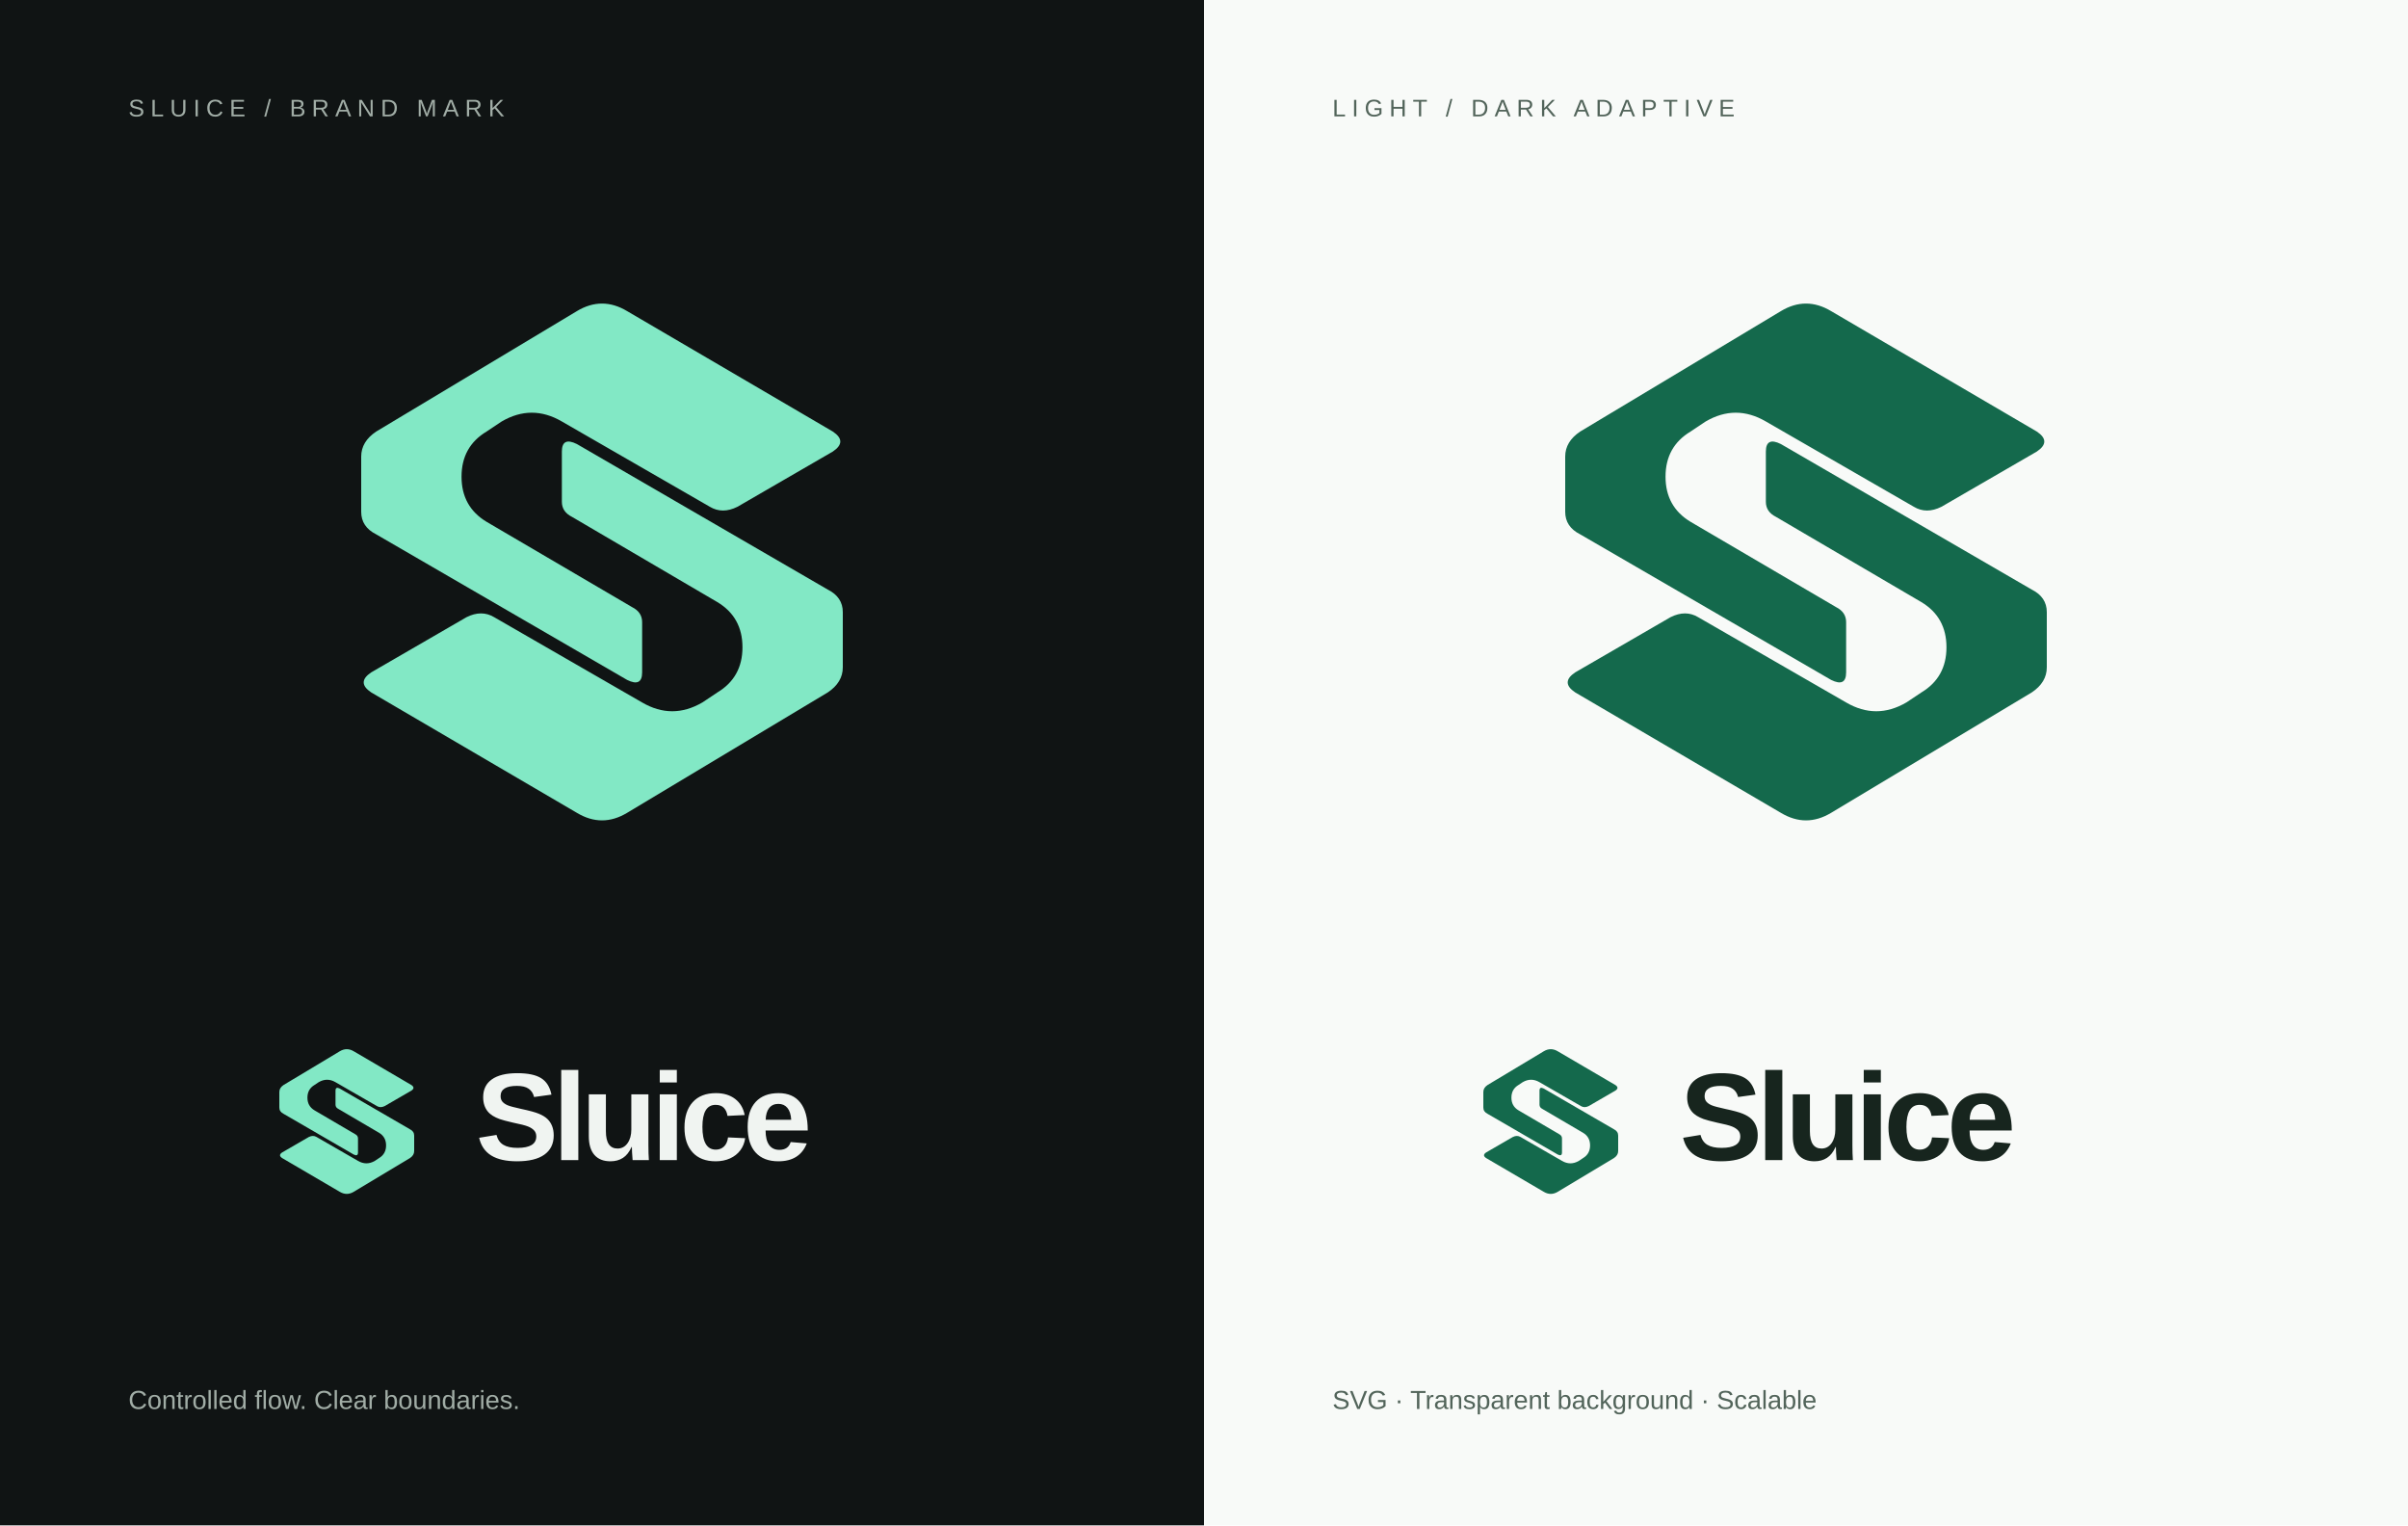
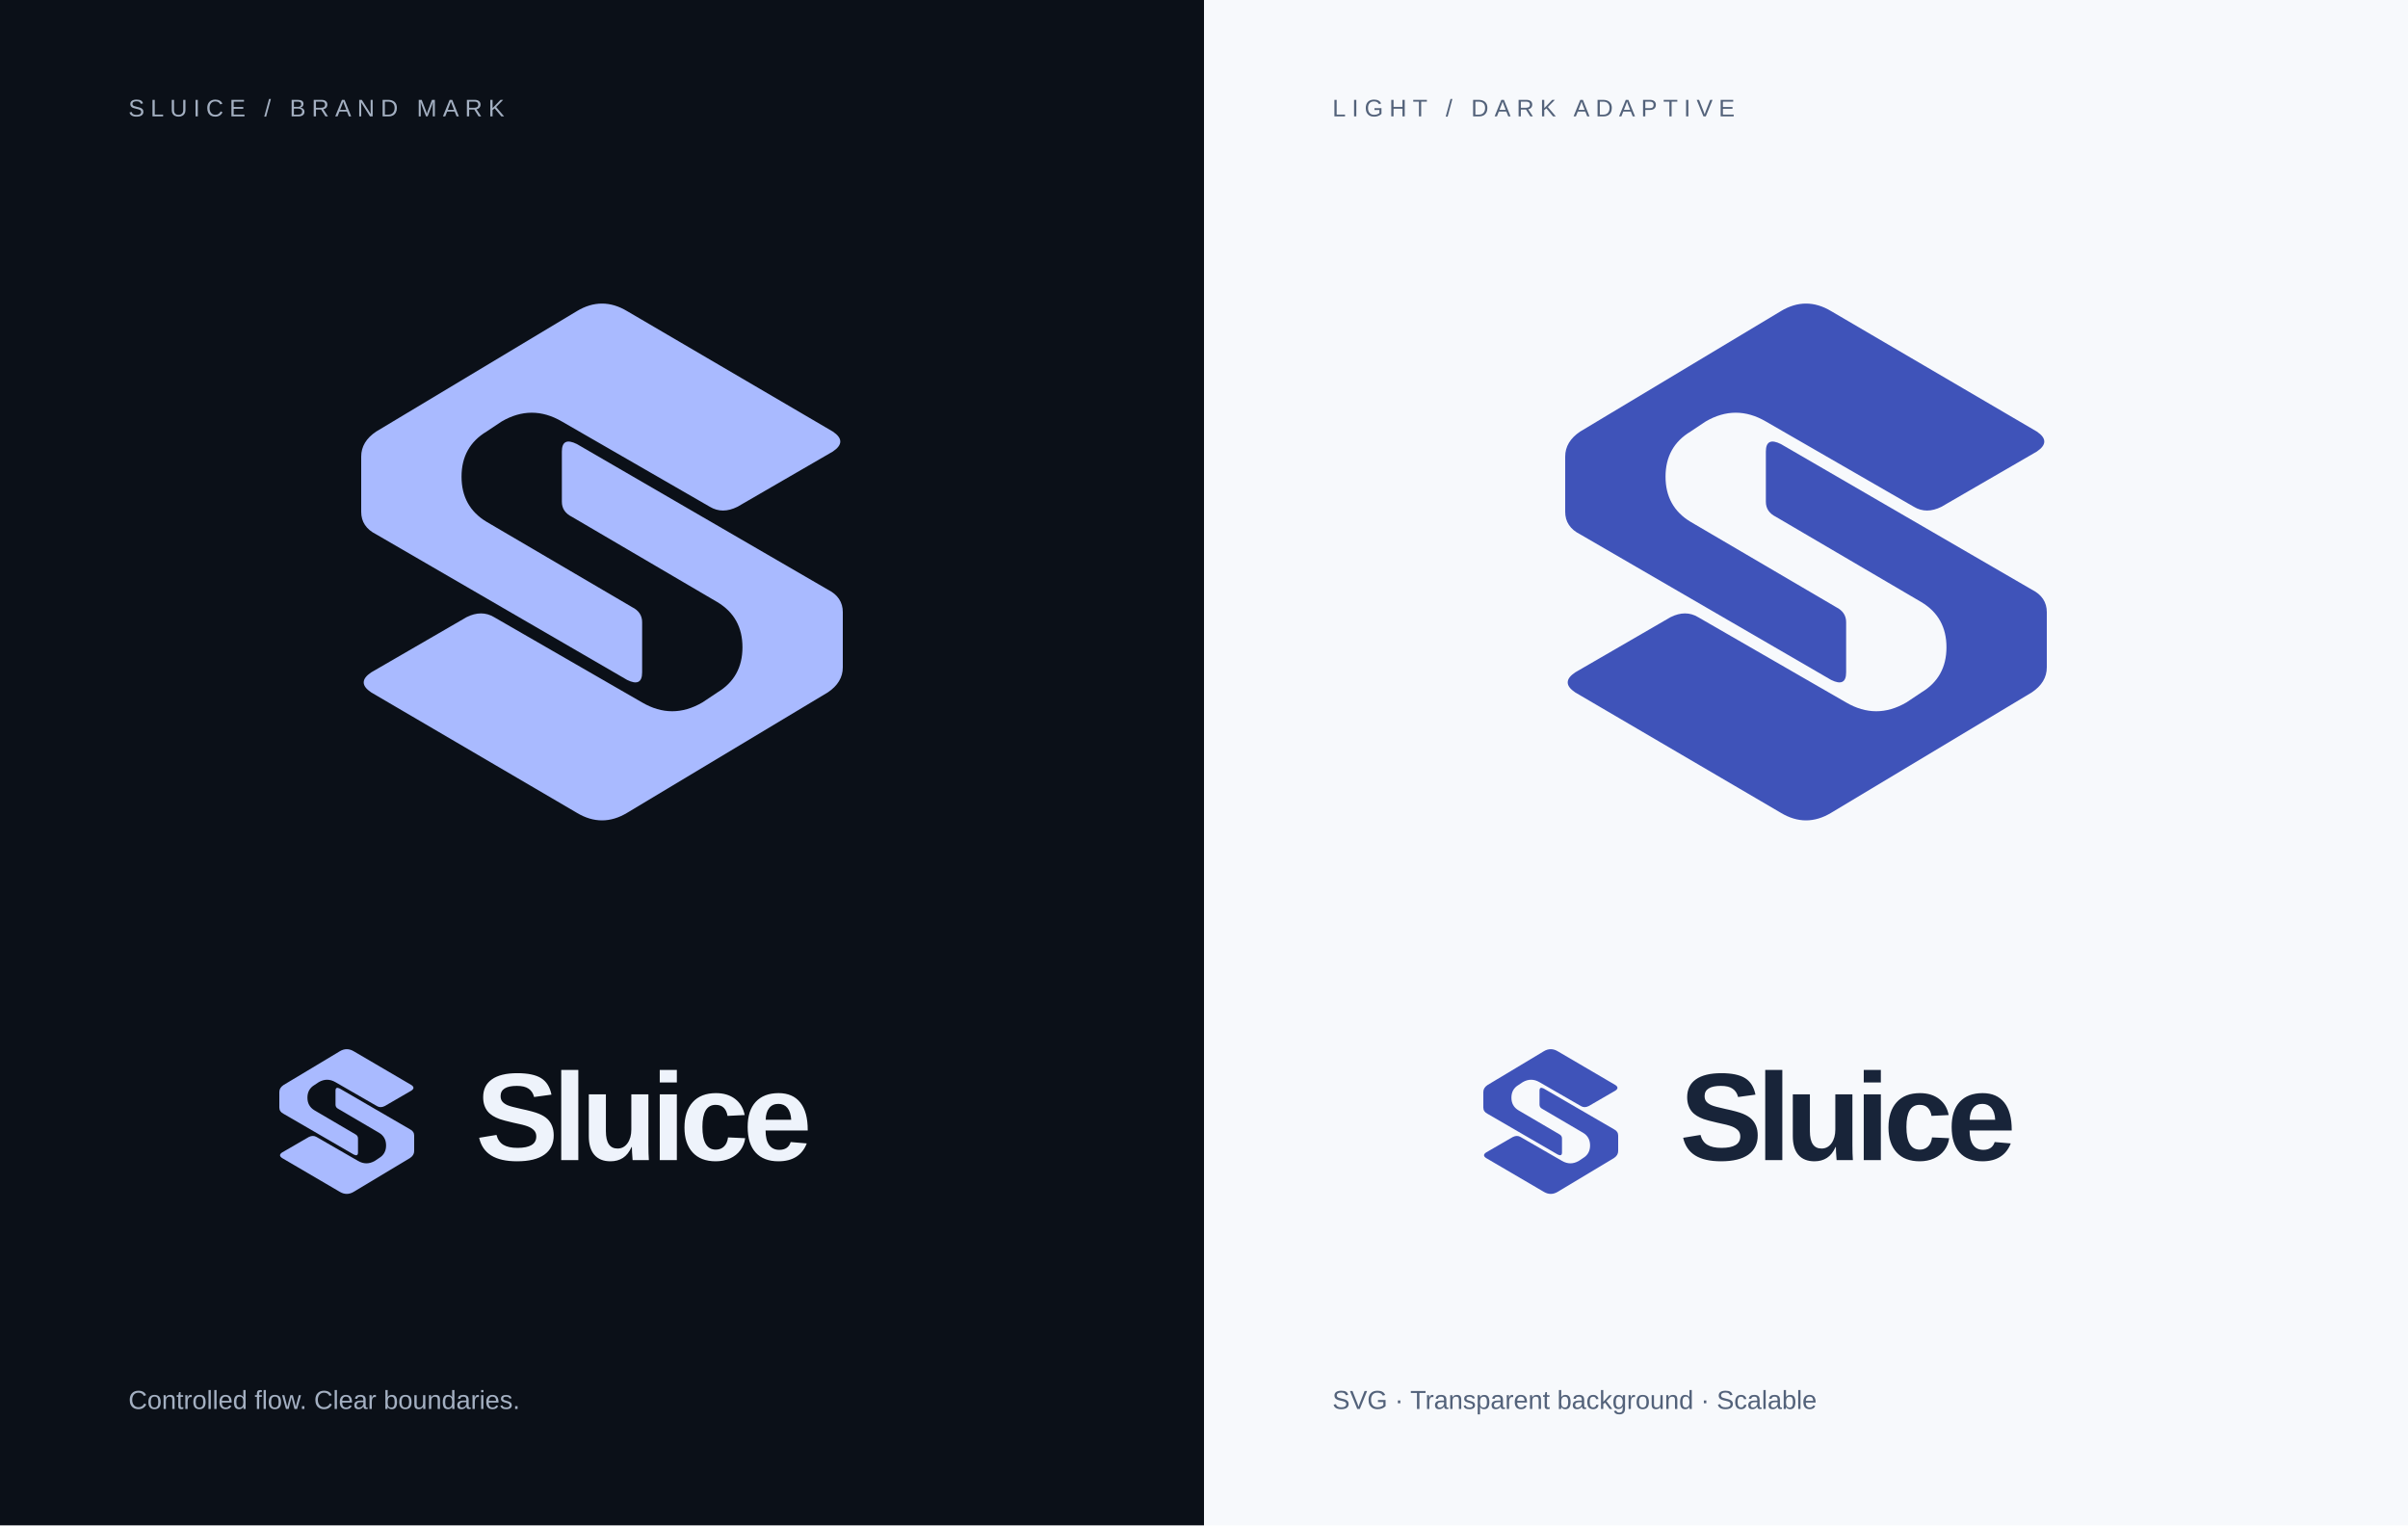
<svg xmlns="http://www.w3.org/2000/svg" width="1200" height="760" viewBox="0 0 1200 760">
-   <rect width="600" height="760" fill="#101414" />
-   <rect x="600" width="600" height="760" fill="#f8faf8" />
-   <text x="64" y="58" fill="#a1ada6" font-family="Arial,sans-serif" font-size="12" letter-spacing="3">SLUICE / BRAND MARK</text>
-   <text x="664" y="58" fill="#52645a" font-family="Arial,sans-serif" font-size="12" letter-spacing="3">LIGHT / DARK ADAPTIVE</text>
-   <g transform="translate(140 120) scale(2.5)" fill="#82e8c5">
+   <rect width="600" height="760" fill="#0b1018" />
+   <rect x="600" width="600" height="760" fill="#f7f9fc" />
+   <text x="64" y="58" fill="#a4b0c2" font-family="Arial,sans-serif" font-size="12" letter-spacing="3">SLUICE / BRAND MARK</text>
+   <text x="664" y="58" fill="#53627a" font-family="Arial,sans-serif" font-size="12" letter-spacing="3">LIGHT / DARK ADAPTIVE</text>
+   <g transform="translate(140 120) scale(2.5)" fill="#a9baff">
    <path d="M69 14 110 38Q113 40 110 42L91 53Q88 54.5 85.5 53L56 36Q50 32.5 44 36L41 38Q36 41 36 47Q36 53 41 56L70 73Q72 74 72 76V86Q72 89 69 87.5L19 58.5Q16 57 16 54V43Q16 40 19 38L59 14Q64 11 69 14Z" />
    <path d="M69 14 110 38Q113 40 110 42L91 53Q88 54.5 85.5 53L56 36Q50 32.5 44 36L41 38Q36 41 36 47Q36 53 41 56L70 73Q72 74 72 76V86Q72 89 69 87.5L19 58.5Q16 57 16 54V43Q16 40 19 38L59 14Q64 11 69 14Z" transform="rotate(180 64 64)" />
  </g>
-   <g transform="translate(740 120) scale(2.5)" fill="#14694c">
+   <g transform="translate(740 120) scale(2.5)" fill="#3f53b9">
    <path d="M69 14 110 38Q113 40 110 42L91 53Q88 54.5 85.5 53L56 36Q50 32.5 44 36L41 38Q36 41 36 47Q36 53 41 56L70 73Q72 74 72 76V86Q72 89 69 87.5L19 58.5Q16 57 16 54V43Q16 40 19 38L59 14Q64 11 69 14Z" />
    <path d="M69 14 110 38Q113 40 110 42L91 53Q88 54.5 85.5 53L56 36Q50 32.5 44 36L41 38Q36 41 36 47Q36 53 41 56L70 73Q72 74 72 76V86Q72 89 69 87.5L19 58.5Q16 57 16 54V43Q16 40 19 38L59 14Q64 11 69 14Z" transform="rotate(180 64 64)" />
  </g>
-   <g transform="translate(128 514) scale(.7)" fill="#82e8c5">
+   <g transform="translate(128 514) scale(.7)" fill="#a9baff">
    <path d="M69 14 110 38Q113 40 110 42L91 53Q88 54.5 85.5 53L56 36Q50 32.5 44 36L41 38Q36 41 36 47Q36 53 41 56L70 73Q72 74 72 76V86Q72 89 69 87.5L19 58.5Q16 57 16 54V43Q16 40 19 38L59 14Q64 11 69 14Z" />
    <path d="M69 14 110 38Q113 40 110 42L91 53Q88 54.5 85.5 53L56 36Q50 32.5 44 36L41 38Q36 41 36 47Q36 53 41 56L70 73Q72 74 72 76V86Q72 89 69 87.5L19 58.5Q16 57 16 54V43Q16 40 19 38L59 14Q64 11 69 14Z" transform="rotate(180 64 64)" />
  </g>
-   <text x="237" y="578" font-family="Arial,sans-serif" font-size="62" font-weight="600" letter-spacing="-3" fill="#f0f4f1">Sluice</text>
-   <g transform="translate(728 514) scale(.7)" fill="#14694c">
+   <text x="237" y="578" font-family="Arial,sans-serif" font-size="62" font-weight="600" letter-spacing="-3" fill="#eef3fb">Sluice</text>
+   <g transform="translate(728 514) scale(.7)" fill="#3f53b9">
    <path d="M69 14 110 38Q113 40 110 42L91 53Q88 54.5 85.5 53L56 36Q50 32.5 44 36L41 38Q36 41 36 47Q36 53 41 56L70 73Q72 74 72 76V86Q72 89 69 87.5L19 58.5Q16 57 16 54V43Q16 40 19 38L59 14Q64 11 69 14Z" />
    <path d="M69 14 110 38Q113 40 110 42L91 53Q88 54.5 85.5 53L56 36Q50 32.5 44 36L41 38Q36 41 36 47Q36 53 41 56L70 73Q72 74 72 76V86Q72 89 69 87.5L19 58.5Q16 57 16 54V43Q16 40 19 38L59 14Q64 11 69 14Z" transform="rotate(180 64 64)" />
  </g>
-   <text x="837" y="578" font-family="Arial,sans-serif" font-size="62" font-weight="600" letter-spacing="-3" fill="#17251e">Sluice</text>
-   <text x="64" y="702" fill="#a1ada6" font-family="Arial,sans-serif" font-size="13">Controlled flow. Clear boundaries.</text>
-   <text x="664" y="702" fill="#52645a" font-family="Arial,sans-serif" font-size="13">SVG · Transparent background · Scalable</text>
+   <text x="837" y="578" font-family="Arial,sans-serif" font-size="62" font-weight="600" letter-spacing="-3" fill="#182439">Sluice</text>
+   <text x="64" y="702" fill="#a4b0c2" font-family="Arial,sans-serif" font-size="13">Controlled flow. Clear boundaries.</text>
+   <text x="664" y="702" fill="#53627a" font-family="Arial,sans-serif" font-size="13">SVG · Transparent background · Scalable</text>
</svg>
